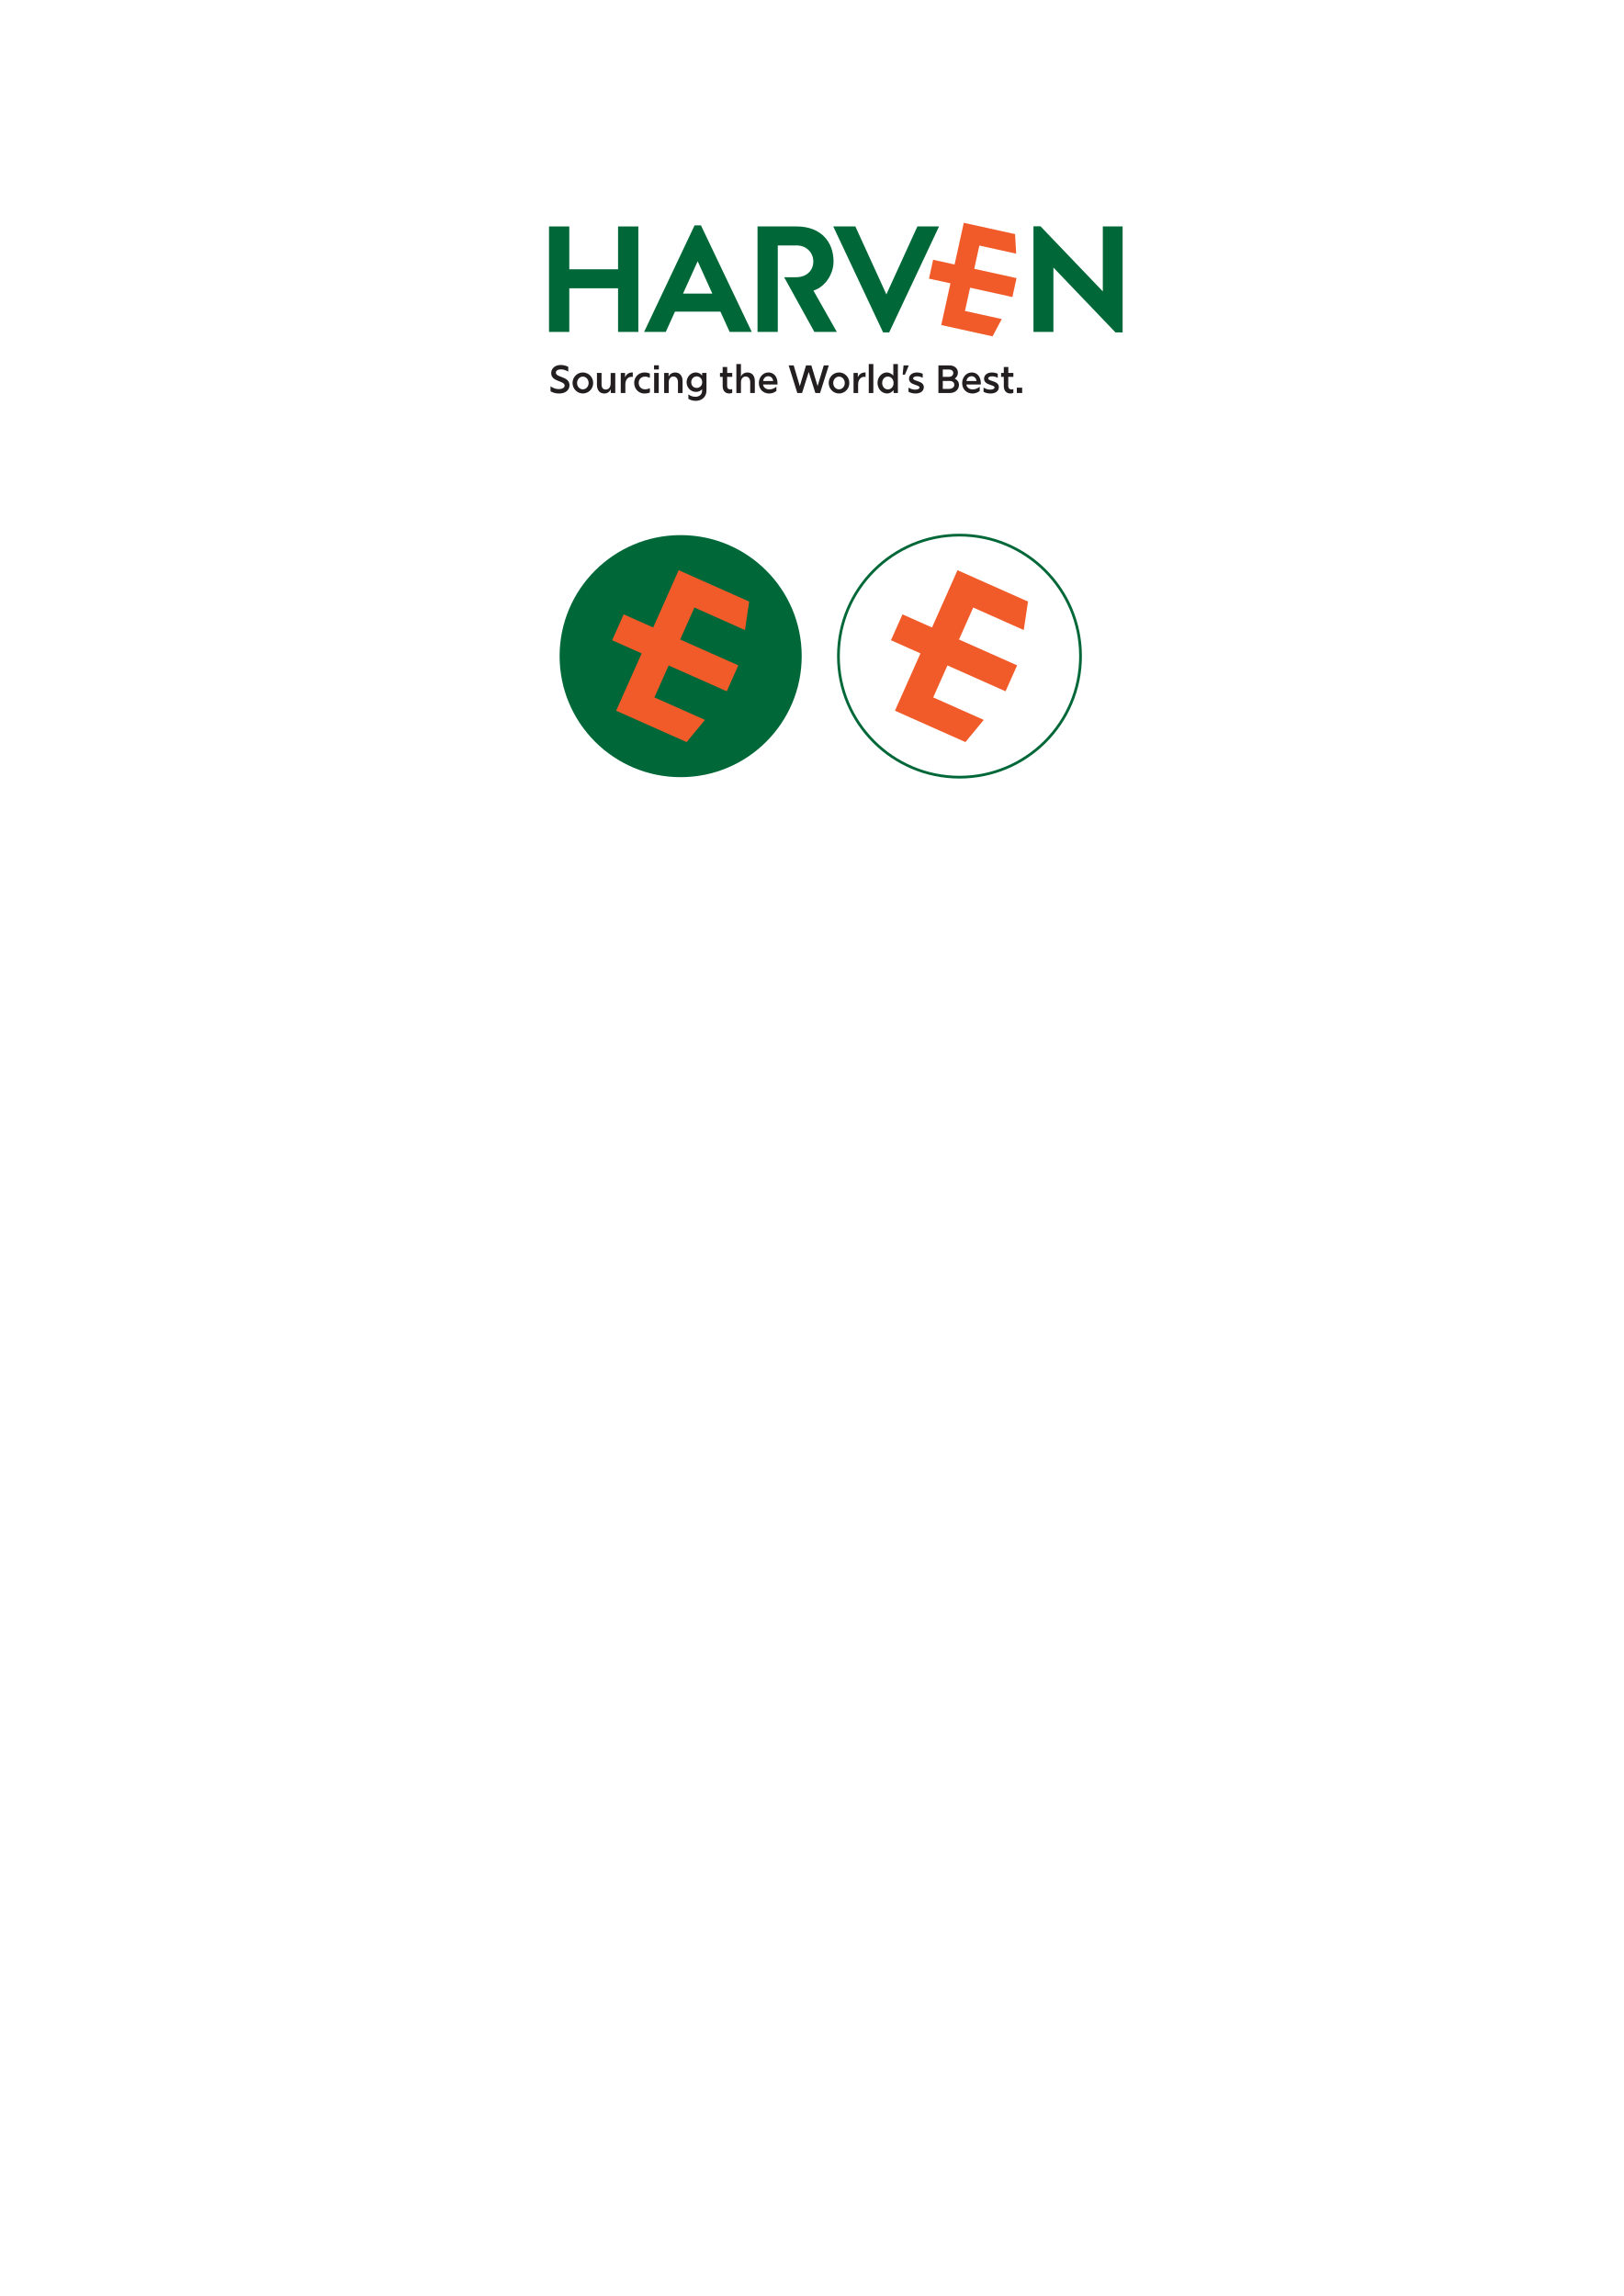
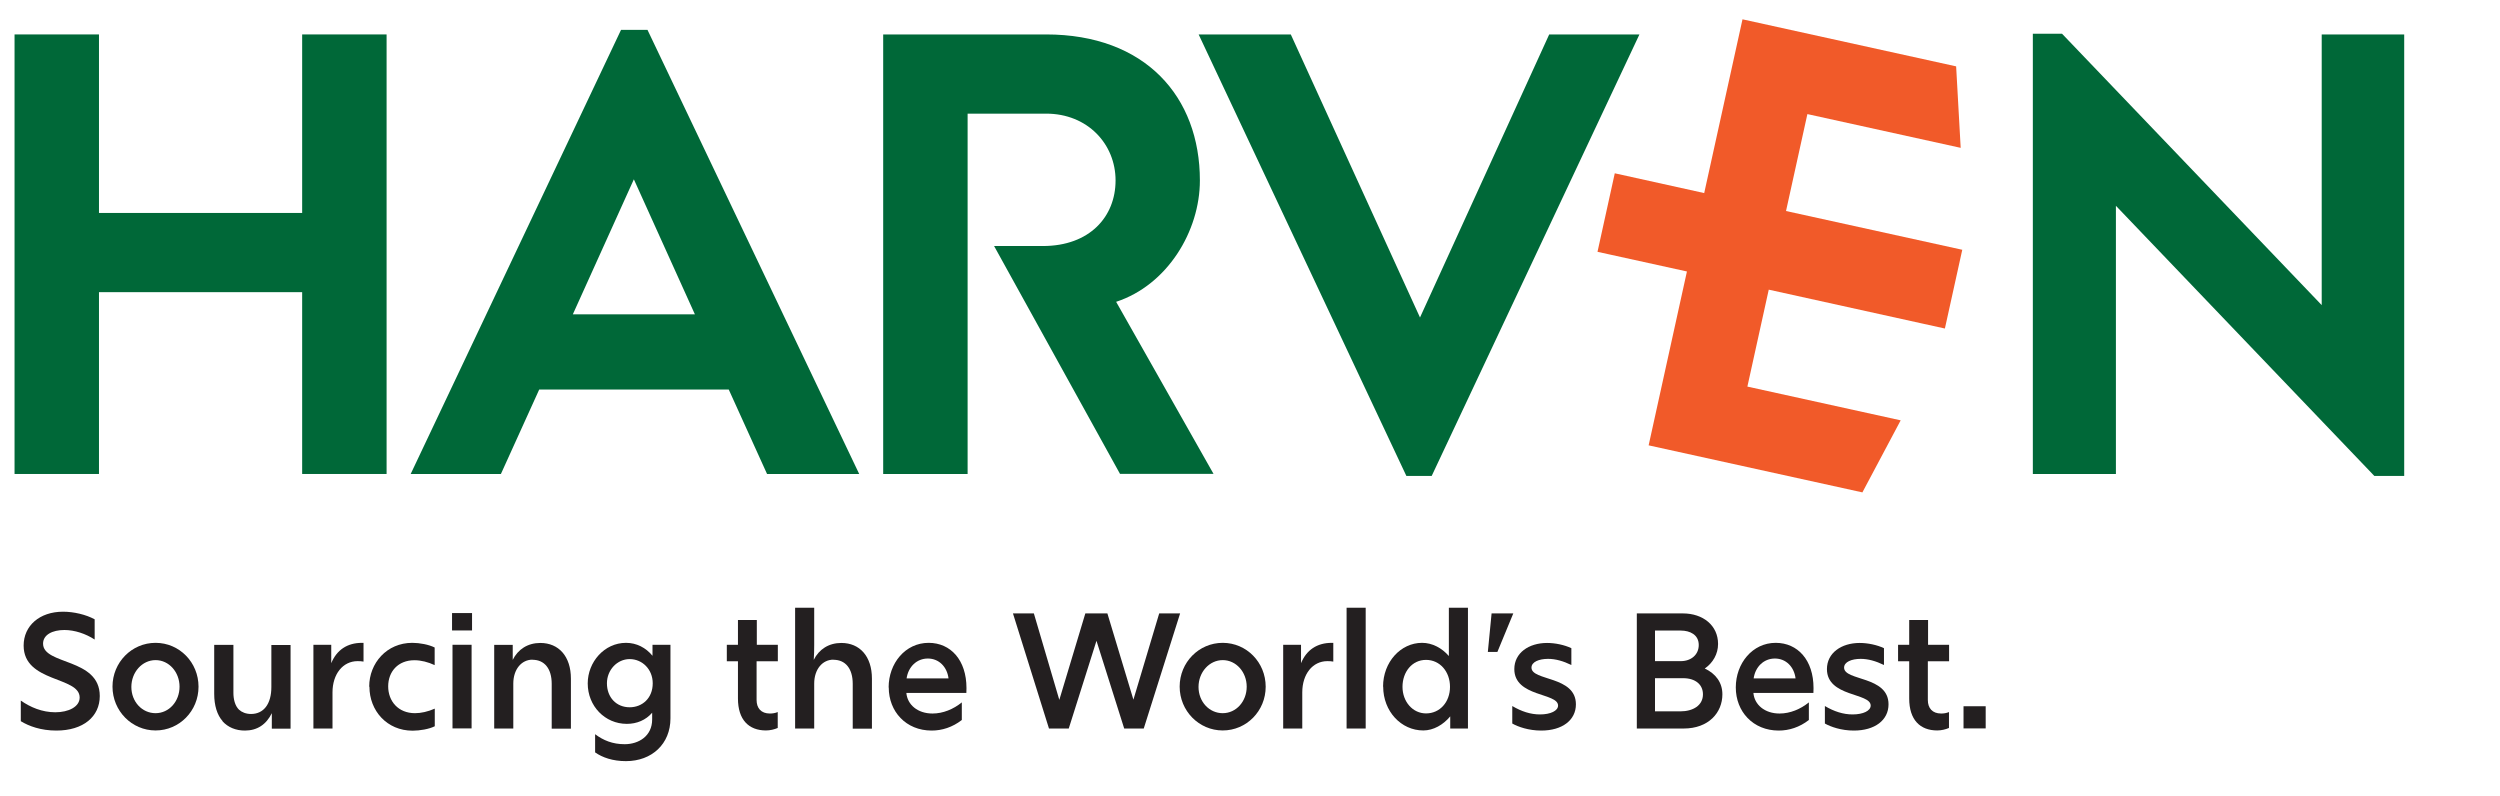
- <svg xmlns="http://www.w3.org/2000/svg" id="Layer_1" version="1.1" viewBox="0 0 595.28 841.89">
+ <svg xmlns="http://www.w3.org/2000/svg" id="Layer_1" version="1.1" viewBox="200 80 220 70">
  <defs>
    <style>
      .st0 {
        fill: #f15a29;
      }

      .st1 {
        fill: none;
        stroke: #006838;
        stroke-miterlimit: 10;
      }

      .st2 {
        fill: #231f20;
      }

      .st3 {
        fill: #006838;
      }
    </style>
  </defs>
  <g>
    <path class="st3" d="M201.28,121.71v-38.68h7.43v15.71h17.88v-15.71h7.43v38.68h-7.43v-16h-17.88v16h-7.43Z" />
    <path class="st3" d="M254.64,82.63h2.34l18.63,39.08h-8.11l-3.37-7.43h-16.68l-3.37,7.43h-7.94l18.51-39.08ZM261.15,107.66l-5.37-11.88-5.37,11.88h10.74Z" />
    <path class="st3" d="M277.71,83.03h14.34c8.74,0,13.54,5.48,13.54,12.85,0,4.46-2.86,9.2-7.37,10.68l8.57,15.14h-8.23l-11.08-20.05h4.29c4.11,0,6.4-2.57,6.4-5.77s-2.46-5.88-6.11-5.88h-6.91v31.71h-7.43v-38.68Z" />
    <path class="st3" d="M323.76,121.88l-18.28-38.85h8.11l11.37,24.91,11.37-24.91h7.94l-18.28,38.85h-2.23Z" />
    <path class="st3" d="M408.94,121.88l-22.74-23.77v23.6h-7.31v-38.74h2.57l22.85,23.88v-23.82h7.26v38.85h-2.63Z" />
    <polygon class="st0" points="357.17 98.57 359.05 90.04 372.54 93.01 372.14 85.84 353.34 81.7 349.97 96.99 342.1 95.25 340.58 102.16 348.45 103.89 345.08 119.19 363.89 123.33 367.26 116.99 353.77 114.02 355.65 105.49 371.15 108.91 371.25 108.46 372.58 102.43 372.68 101.98 357.17 98.57" />
    <g>
      <path class="st2" d="M201.83,143.46v-1.81c.84.59,1.88,1.03,3.04,1.03s2.14-.48,2.14-1.3c0-1.87-4.93-1.3-4.93-4.57,0-1.74,1.4-2.98,3.47-2.98.94,0,2.01.25,2.78.67v1.78c-.78-.51-1.76-.84-2.66-.84-1.06,0-1.88.42-1.88,1.2,0,1.9,4.99,1.24,4.99,4.61,0,1.81-1.45,3.04-3.82,3.04-1.36,0-2.42-.39-3.12-.82Z" />
      <path class="st2" d="M209.9,140.42c0-2.13,1.69-3.85,3.79-3.85s3.78,1.72,3.78,3.86-1.69,3.85-3.78,3.85-3.79-1.72-3.79-3.86ZM213.69,142.76c1.19,0,2.11-1.04,2.11-2.33s-.93-2.34-2.11-2.34-2.13,1.06-2.13,2.36.94,2.31,2.13,2.31Z" />
      <path class="st2" d="M219.59,143.46c-.48-.54-.74-1.37-.74-2.4v-4.31h1.69v4.22c0,.54.13,1.13.49,1.48.25.23.62.38,1.06.38,1.13,0,1.79-.9,1.79-2.37v-3.7h1.69v7.36h-1.65v-1.36c-.49,1-1.29,1.53-2.37,1.53-.81,0-1.49-.29-1.97-.82Z" />
      <path class="st2" d="M227.57,136.74h1.58v1.62c.48-1.16,1.4-1.79,2.71-1.79h.13v1.65c-.16-.03-.33-.04-.52-.04-1.3,0-2.21,1.14-2.21,2.75v3.18h-1.68v-7.36Z" />
      <path class="st2" d="M232.49,140.42c0-2.07,1.55-3.85,3.79-3.85.65,0,1.45.15,1.97.41v1.55c-.58-.27-1.2-.43-1.78-.43-1.45,0-2.31,1.01-2.31,2.3s.87,2.36,2.36,2.36c.52,0,1.13-.13,1.74-.4v1.55c-.49.25-1.32.39-1.95.39-2.27,0-3.8-1.77-3.8-3.86Z" />
      <path class="st2" d="M239.78,133.95h1.76v1.53h-1.76v-1.53ZM239.82,136.74h1.68v7.36h-1.68v-7.36Z" />
      <path class="st2" d="M246.86,138.05c-.97,0-1.69.85-1.69,2.11v3.95h-1.68v-7.36h1.63v1.32c.46-.93,1.32-1.49,2.43-1.49,1.61,0,2.69,1.17,2.69,3.14v4.4h-1.69v-3.95c0-1.33-.64-2.11-1.69-2.11Z" />
      <path class="st2" d="M252.37,146.22v-1.61c.72.54,1.53.88,2.6.88,1.23,0,2.42-.71,2.42-2.18v-.59c-.56.65-1.35.98-2.23.98-1.92,0-3.44-1.56-3.44-3.56,0-1.88,1.46-3.57,3.37-3.57.93,0,1.75.43,2.33,1.14v-.97h1.58v6.48c0,2.24-1.63,3.76-3.92,3.76-1.16,0-2.07-.32-2.71-.77ZM255.41,142.24c1.11,0,2.03-.8,2.03-2.11,0-1.24-.93-2.13-2.03-2.13s-2,.96-2,2.13c0,1.23.82,2.11,2,2.11Z" />
      <path class="st2" d="M267.41,144.28c-1.52,0-2.47-.94-2.47-2.81v-3.28h-.98v-1.45h.98v-2.18h1.66v2.18h1.85v1.45h-1.87v3.41c0,.71.39,1.19,1.17,1.19.22,0,.46-.03.69-.13v1.4c-.3.13-.67.22-1.04.22Z" />
      <path class="st2" d="M273.34,138.05c-.97,0-1.69.85-1.69,2.11v3.95h-1.68v-10.63h1.68v3.27c0,.43-.01.88-.04,1.32.46-.93,1.32-1.49,2.43-1.49,1.61,0,2.69,1.17,2.69,3.14v4.4h-1.69v-3.95c0-1.33-.64-2.11-1.69-2.11Z" />
      <path class="st2" d="M278.2,140.49c0-2.11,1.46-3.92,3.52-3.92,1.94,0,3.33,1.52,3.33,3.98,0,.14,0,.3-.01.43h-5.28c.09,1.04,1,1.81,2.3,1.81.93,0,1.84-.38,2.58-.98v1.55c-.82.64-1.75.93-2.65.93-2.27,0-3.78-1.68-3.78-3.79ZM283.47,139.7c-.13-1.03-.85-1.75-1.82-1.75s-1.72.72-1.87,1.75h3.69Z" />
      <path class="st2" d="M289.13,133.98h1.85l2.24,7.61,2.29-7.61h1.94l2.29,7.59,2.27-7.59h1.84l-3.2,10.13h-1.72l-2.44-7.72-2.44,7.72h-1.74l-3.17-10.13Z" />
      <path class="st2" d="M303.81,140.42c0-2.13,1.69-3.85,3.79-3.85s3.78,1.72,3.78,3.86-1.69,3.85-3.78,3.85-3.79-1.72-3.79-3.86ZM307.6,142.76c1.19,0,2.11-1.04,2.11-2.33s-.93-2.34-2.11-2.34-2.13,1.06-2.13,2.36.94,2.31,2.13,2.31Z" />
      <path class="st2" d="M312.91,136.74h1.58v1.62c.48-1.16,1.4-1.79,2.71-1.79h.13v1.65c-.16-.03-.33-.04-.52-.04-1.3,0-2.21,1.14-2.21,2.75v3.18h-1.68v-7.36Z" />
      <path class="st2" d="M318.5,133.48h1.68v10.63h-1.68v-10.63Z" />
      <path class="st2" d="M321.71,140.42c0-2.16,1.55-3.85,3.43-3.85.91,0,1.75.46,2.36,1.16v-4.25h1.68v10.63h-1.56v-1.07c-.61.74-1.48,1.24-2.37,1.24-1.95,0-3.53-1.68-3.53-3.86ZM325.49,142.78c1.23,0,2.11-1.01,2.11-2.34s-.88-2.37-2.11-2.37-2.07,1.06-2.07,2.37.9,2.34,2.07,2.34Z" />
      <path class="st2" d="M331.26,133.98h1.91l-1.4,3.39h-.84l.33-3.39Z" />
      <path class="st2" d="M333.08,143.66v-1.53c.81.48,1.61.74,2.44.74.93,0,1.59-.32,1.59-.78,0-1.14-3.85-.74-3.85-3.21,0-1.42,1.27-2.3,2.88-2.3.71,0,1.53.17,2.14.46v1.48c-.72-.35-1.4-.54-2.05-.54-.8,0-1.46.27-1.46.77,0,1.19,3.91.71,3.91,3.23,0,1.4-1.21,2.31-3.05,2.31-1.11,0-2.04-.33-2.55-.62Z" />
      <path class="st2" d="M344.03,133.98h4.06c1.78,0,3.1,1.06,3.1,2.69,0,.88-.45,1.66-1.17,2.16.96.45,1.55,1.23,1.55,2.27,0,1.61-1.21,3.01-3.41,3.01h-4.12v-10.13ZM347.91,138.18c.9,0,1.58-.56,1.58-1.42,0-.91-.78-1.27-1.58-1.27h-2.27v2.69h2.27ZM347.86,142.6c1.13,0,2-.52,2-1.5,0-.84-.64-1.42-1.75-1.42h-2.47v2.92h2.23Z" />
      <path class="st2" d="M352.75,140.49c0-2.11,1.46-3.92,3.51-3.92,1.94,0,3.33,1.52,3.33,3.98,0,.14,0,.3-.01.43h-5.28c.09,1.04,1,1.81,2.3,1.81.93,0,1.84-.38,2.58-.98v1.55c-.82.64-1.75.93-2.65.93-2.27,0-3.78-1.68-3.78-3.79ZM358.01,139.7c-.13-1.03-.85-1.75-1.82-1.75s-1.72.72-1.87,1.75h3.69Z" />
      <path class="st2" d="M360.59,143.66v-1.53c.81.48,1.61.74,2.44.74.93,0,1.59-.32,1.59-.78,0-1.14-3.85-.74-3.85-3.21,0-1.42,1.27-2.3,2.88-2.3.71,0,1.53.17,2.14.46v1.48c-.72-.35-1.4-.54-2.05-.54-.8,0-1.46.27-1.46.77,0,1.19,3.91.71,3.91,3.23,0,1.4-1.21,2.31-3.05,2.31-1.11,0-2.04-.33-2.55-.62Z" />
      <path class="st2" d="M370.48,144.28c-1.52,0-2.47-.94-2.47-2.81v-3.28h-.98v-1.45h.98v-2.18h1.66v2.18h1.85v1.45h-1.87v3.41c0,.71.39,1.19,1.17,1.19.22,0,.46-.03.69-.13v1.4c-.3.13-.67.22-1.04.22Z" />
      <path class="st2" d="M372.79,142.15h1.95v1.95h-1.95v-1.95Z" />
    </g>
  </g>
  <circle class="st3" cx="249.54" cy="240.59" r="44.38" />
  <polygon class="st0" points="249.36 234.49 254.58 222.77 273.12 231.02 274.66 220.58 248.82 209.08 239.47 230.09 228.65 225.27 224.43 234.76 235.25 239.58 225.89 260.6 251.73 272.1 258.45 263.97 239.91 255.72 245.13 244 266.44 253.48 266.71 252.88 270.4 244.58 270.67 243.97 249.36 234.49" />
  <circle class="st1" cx="351.76" cy="240.59" r="44.38" />
  <polygon class="st0" points="351.58 234.49 356.8 222.77 375.33 231.02 376.88 220.58 351.04 209.08 341.69 230.09 330.87 225.27 326.64 234.76 337.46 239.58 328.1 260.6 353.94 272.1 360.66 263.97 342.13 255.72 347.35 244 368.65 253.48 368.92 252.88 372.62 244.58 372.89 243.97 351.58 234.49" />
</svg>
